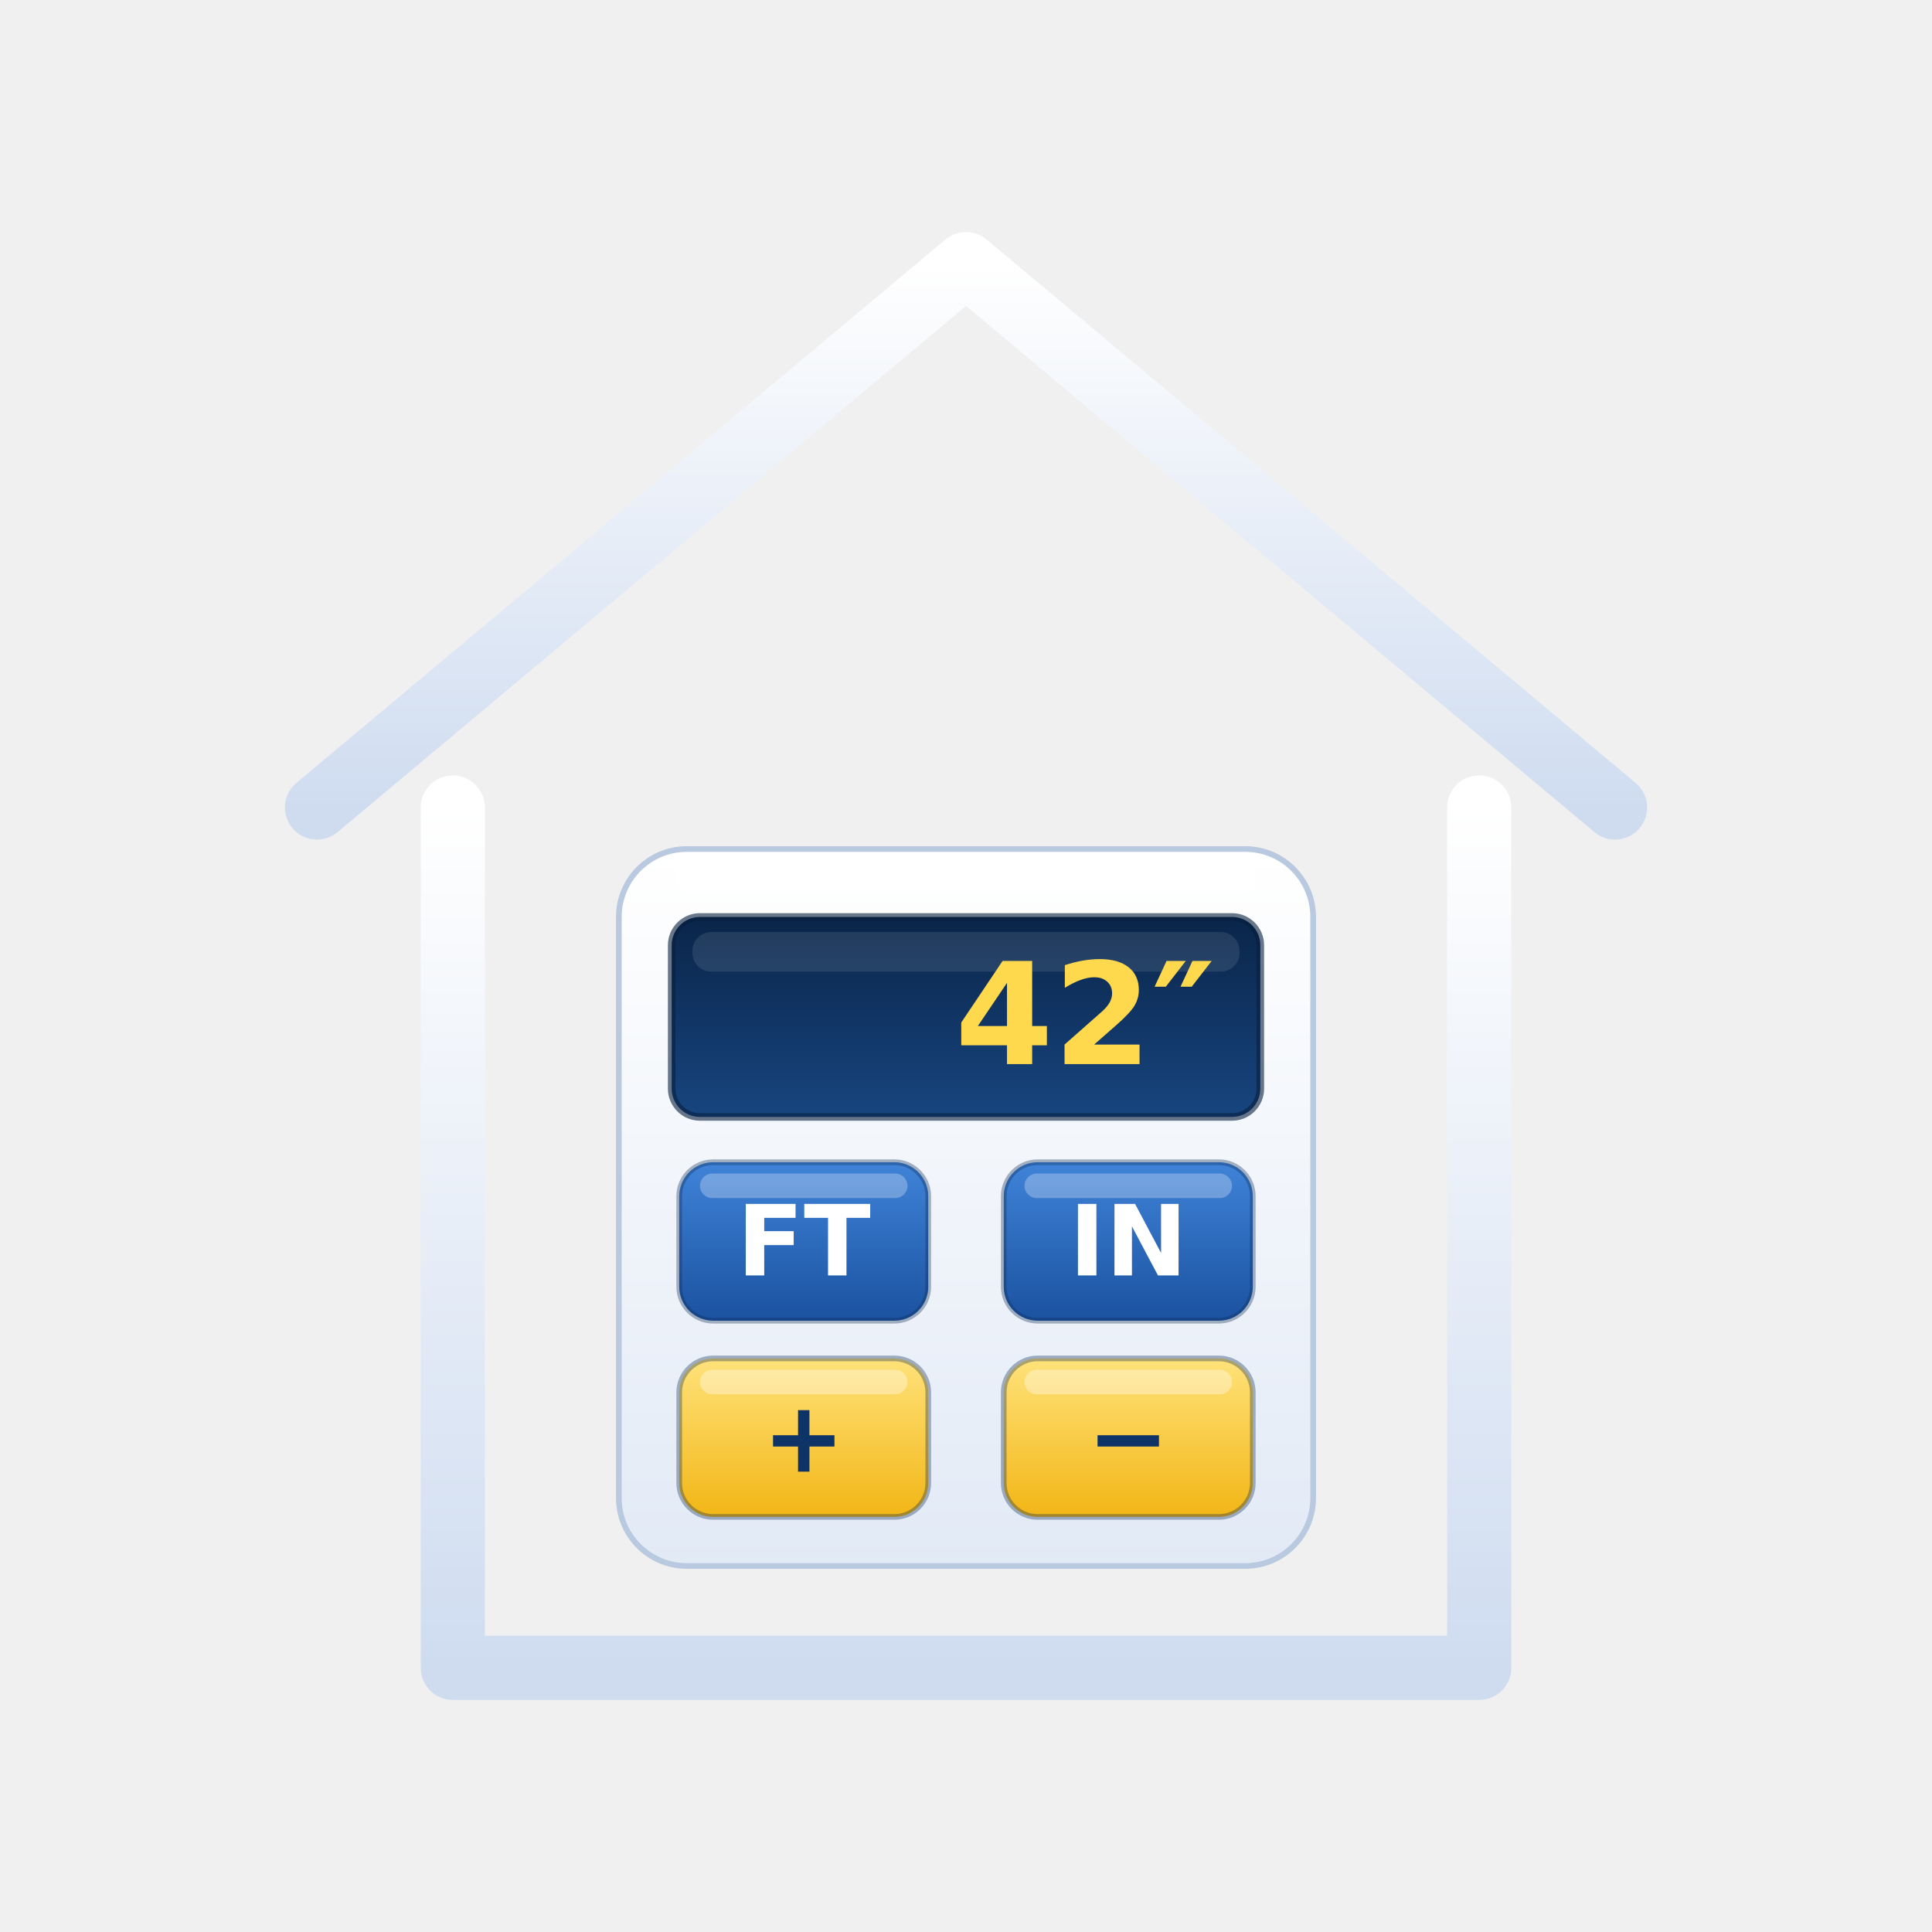
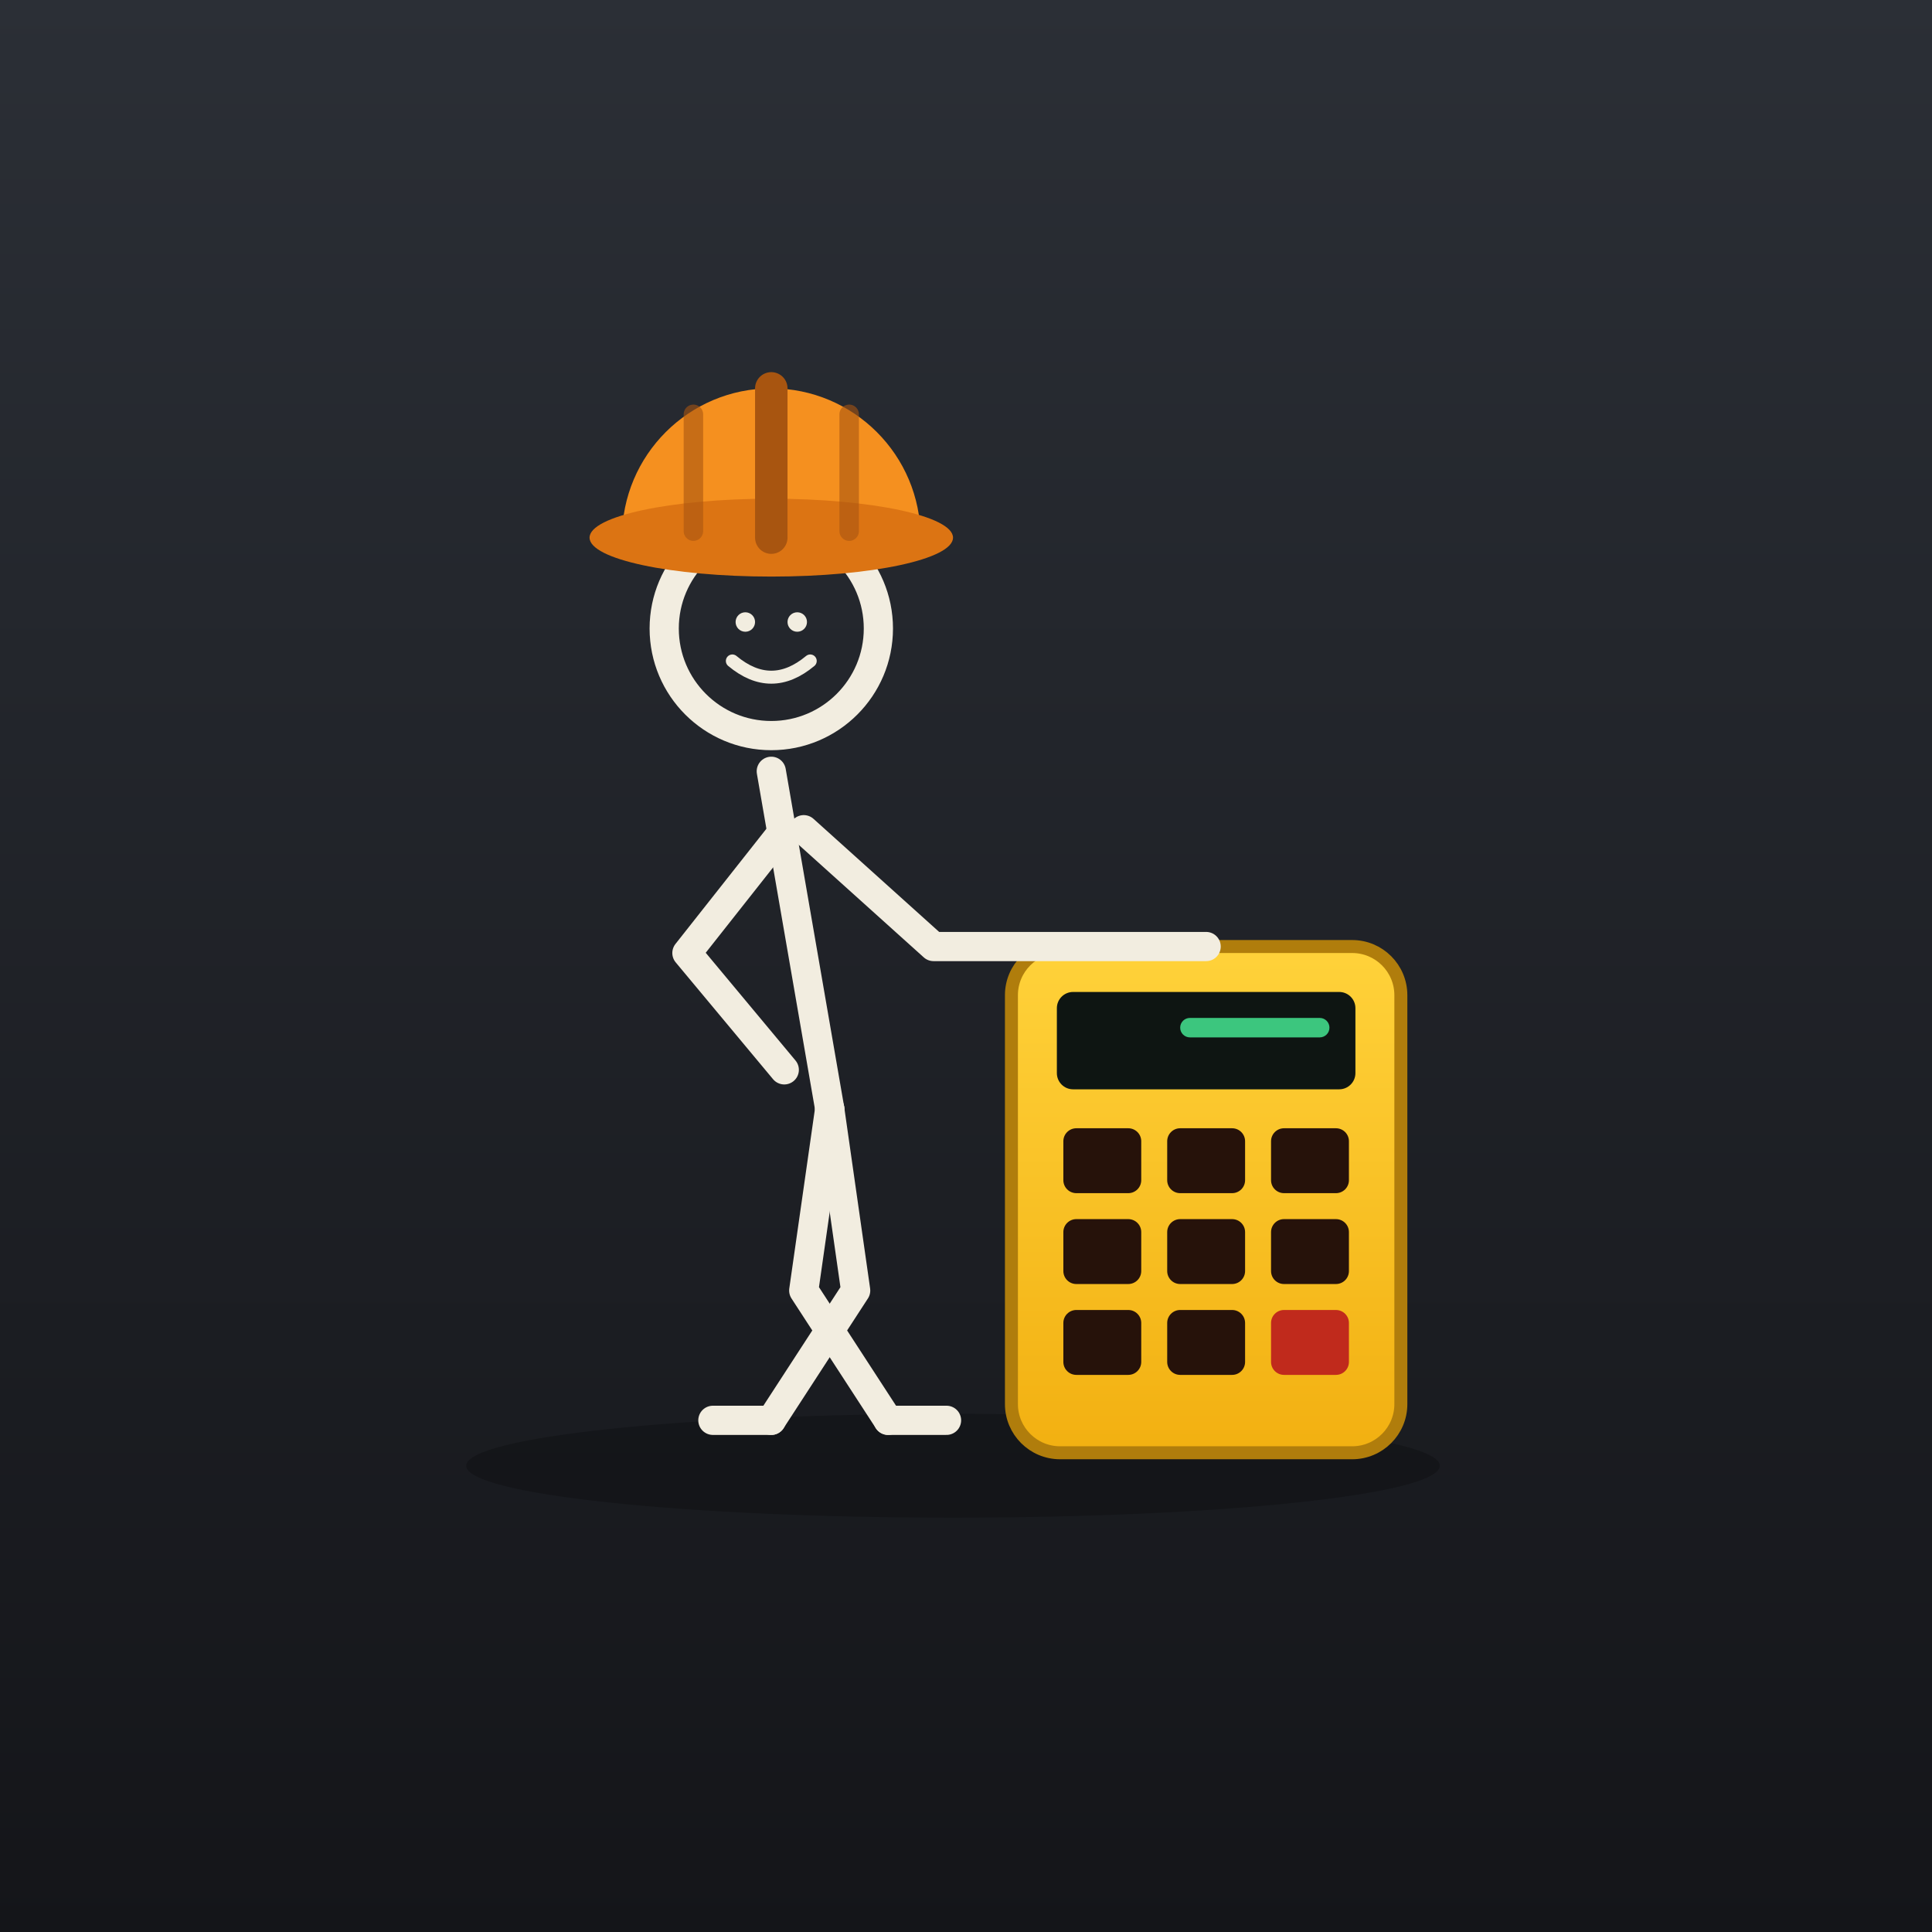
- <svg xmlns="http://www.w3.org/2000/svg" width="2048" height="2048">
+ <svg xmlns="http://www.w3.org/2000/svg" viewBox="0 0 512 512" width="512" height="512">
  <defs>
-     <linearGradient id="wht" x1="0" y1="0" x2="0" y2="1">
-       <stop offset="0" stop-color="#ffffff" />
-       <stop offset="1" stop-color="#cfdcf0" />
+     <linearGradient id="t-dark" x1="0" y1="0" x2="0" y2="1">
+       <stop offset="0" stop-color="#2b2f36" />
+       <stop offset="1" stop-color="#141519" />
    </linearGradient>
-     <linearGradient id="body" x1="0" y1="0" x2="0" y2="1">
-       <stop offset="0" stop-color="#ffffff" />
-       <stop offset="1" stop-color="#e2eaf6" />
-     </linearGradient>
-     <linearGradient id="disp" x1="0" y1="0" x2="0" y2="1">
-       <stop offset="0" stop-color="#0a2549" />
-       <stop offset="1" stop-color="#17457f" />
-     </linearGradient>
-     <linearGradient id="key_b" x1="0" y1="0" x2="0" y2="1">
-       <stop offset="0" stop-color="#3f83d8" />
-       <stop offset="1" stop-color="#1b52a0" />
-     </linearGradient>
-     <linearGradient id="key_y" x1="0" y1="0" x2="0" y2="1">
-       <stop offset="0" stop-color="#ffe27a" />
-       <stop offset="1" stop-color="#f2b616" />
+     <linearGradient id="g-calc" x1="0" y1="0" x2="0" y2="1">
+       <stop offset="0" stop-color="#ffd23a" />
+       <stop offset="1" stop-color="#f2b011" />
    </linearGradient>
  </defs>
-   <g fill="none" stroke-linecap="round" stroke-linejoin="round">
-     <path d="M336 856 L1024 280 L1712 856" stroke="url(#wht)" stroke-width="68" />
-     <path d="M480 856 L480 1768 L1568 1768 L1568 856" stroke="url(#wht)" stroke-width="68" />
+   <rect width="512" height="512" fill="url(#t-dark)" />
+   <g transform="translate(256 256) scale(0.86) translate(-256 -256)">
+     <ellipse cx="252" cy="410" rx="150" ry="16" fill="#000" opacity=".22" />
+     <rect x="270" y="250" width="120" height="156" rx="15" fill="url(#g-calc)" stroke="#b07d0c" stroke-width="4" />
+     <rect x="284" y="264" width="92" height="30" rx="5" fill="#0e1512" />
+     <rect x="322" y="272" width="46" height="6" rx="3" fill="#41d98a" opacity=".9" />
+     <g fill="#26120a">
+       <rect x="286" y="306" width="24" height="20" rx="4" />
+       <rect x="318" y="306" width="24" height="20" rx="4" />
+       <rect x="350" y="306" width="24" height="20" rx="4" />
+       <rect x="286" y="334" width="24" height="20" rx="4" />
+       <rect x="318" y="334" width="24" height="20" rx="4" />
+       <rect x="350" y="334" width="24" height="20" rx="4" />
+       <rect x="286" y="362" width="24" height="20" rx="4" />
+       <rect x="318" y="362" width="24" height="20" rx="4" />
+     </g>
+     <rect x="350" y="362" width="24" height="20" rx="4" fill="#c02a1c" />
+     <g fill="none" stroke="#f2ede0" stroke-width="9" stroke-linecap="round" stroke-linejoin="round">
+       <path d="M196 196 L214 300" />
+       <path d="M214 300 L206 356 L232 396" />
+       <path d="M214 300 L222 356 L196 396" />
+       <path d="M232 396 L250 396" />
+       <path d="M196 396 L178 396" />
+       <path d="M200 214 L170 252 L200 288" />
+       <path d="M206 214 L246 250 L330 250" />
+     </g>
+     <circle cx="196" cy="152" r="33" fill="none" stroke="#f2ede0" stroke-width="9" />
+     <g fill="#f2ede0">
+       <circle cx="188" cy="150" r="3" />
+       <circle cx="204" cy="150" r="3" />
+     </g>
+     <path d="M184 162 q12 10 24 0" fill="none" stroke="#f2ede0" stroke-width="4" stroke-linecap="round" />
+     <path d="M150 124 a46 46 0 0 1 92 0 z" fill="#f5901f" />
+     <ellipse cx="196" cy="124" rx="56" ry="12" fill="#dc7413" />
+     <path d="M196 78 V124" stroke="#a85510" stroke-width="10" stroke-linecap="round" />
+     <path d="M172 86 V122 M220 86 V122" stroke="#a85510" stroke-width="6" opacity=".6" stroke-linecap="round" />
  </g>
-   <rect x="656" y="900" width="736" height="760" rx="72" fill="url(#body)" stroke="#b9c9e0" stroke-width="6" />
-   <rect x="716" y="914" width="616" height="34" rx="17" fill="#ffffff" opacity="0.55" />
-   <rect x="712" y="972" width="624" height="212" rx="30" fill="url(#disp)" />
-   <rect x="712" y="972" width="624" height="212" rx="30" fill="none" stroke="#081f3e" stroke-width="8" stroke-opacity="0.6" />
-   <rect x="734" y="988" width="580" height="42" rx="20" fill="#ffffff" opacity="0.10" />
-   <text x="1288" y="1128" font-family="DejaVu Sans" font-weight="bold" font-size="150" text-anchor="end" fill="#ffd94d">42″</text>
-   <rect x="720" y="1232" width="264" height="168" rx="36" fill="url(#key_b)" stroke="#0c2c56" stroke-opacity="0.35" stroke-width="6" />
-   <rect x="742" y="1244" width="220" height="26" rx="13" fill="#ffffff" opacity="0.28" />
-   <text x="852" y="1352" font-family="DejaVu Sans" font-weight="bold" font-size="104" text-anchor="middle" fill="#ffffff">FT</text>
-   <rect x="1064" y="1232" width="264" height="168" rx="36" fill="url(#key_b)" stroke="#0c2c56" stroke-opacity="0.35" stroke-width="6" />
-   <rect x="1086" y="1244" width="220" height="26" rx="13" fill="#ffffff" opacity="0.28" />
-   <text x="1196" y="1352" font-family="DejaVu Sans" font-weight="bold" font-size="104" text-anchor="middle" fill="#ffffff">IN</text>
-   <rect x="720" y="1440" width="264" height="168" rx="36" fill="url(#key_y)" stroke="#0c2c56" stroke-opacity="0.35" stroke-width="6" />
-   <rect x="742" y="1452" width="220" height="26" rx="13" fill="#ffffff" opacity="0.35" />
-   <text x="852" y="1560" font-family="DejaVu Sans" font-weight="bold" font-size="104" text-anchor="middle" fill="#0e3467">+</text>
-   <rect x="1064" y="1440" width="264" height="168" rx="36" fill="url(#key_y)" stroke="#0c2c56" stroke-opacity="0.35" stroke-width="6" />
-   <rect x="1086" y="1452" width="220" height="26" rx="13" fill="#ffffff" opacity="0.35" />
-   <text x="1196" y="1560" font-family="DejaVu Sans" font-weight="bold" font-size="104" text-anchor="middle" fill="#0e3467">−</text>
</svg>
